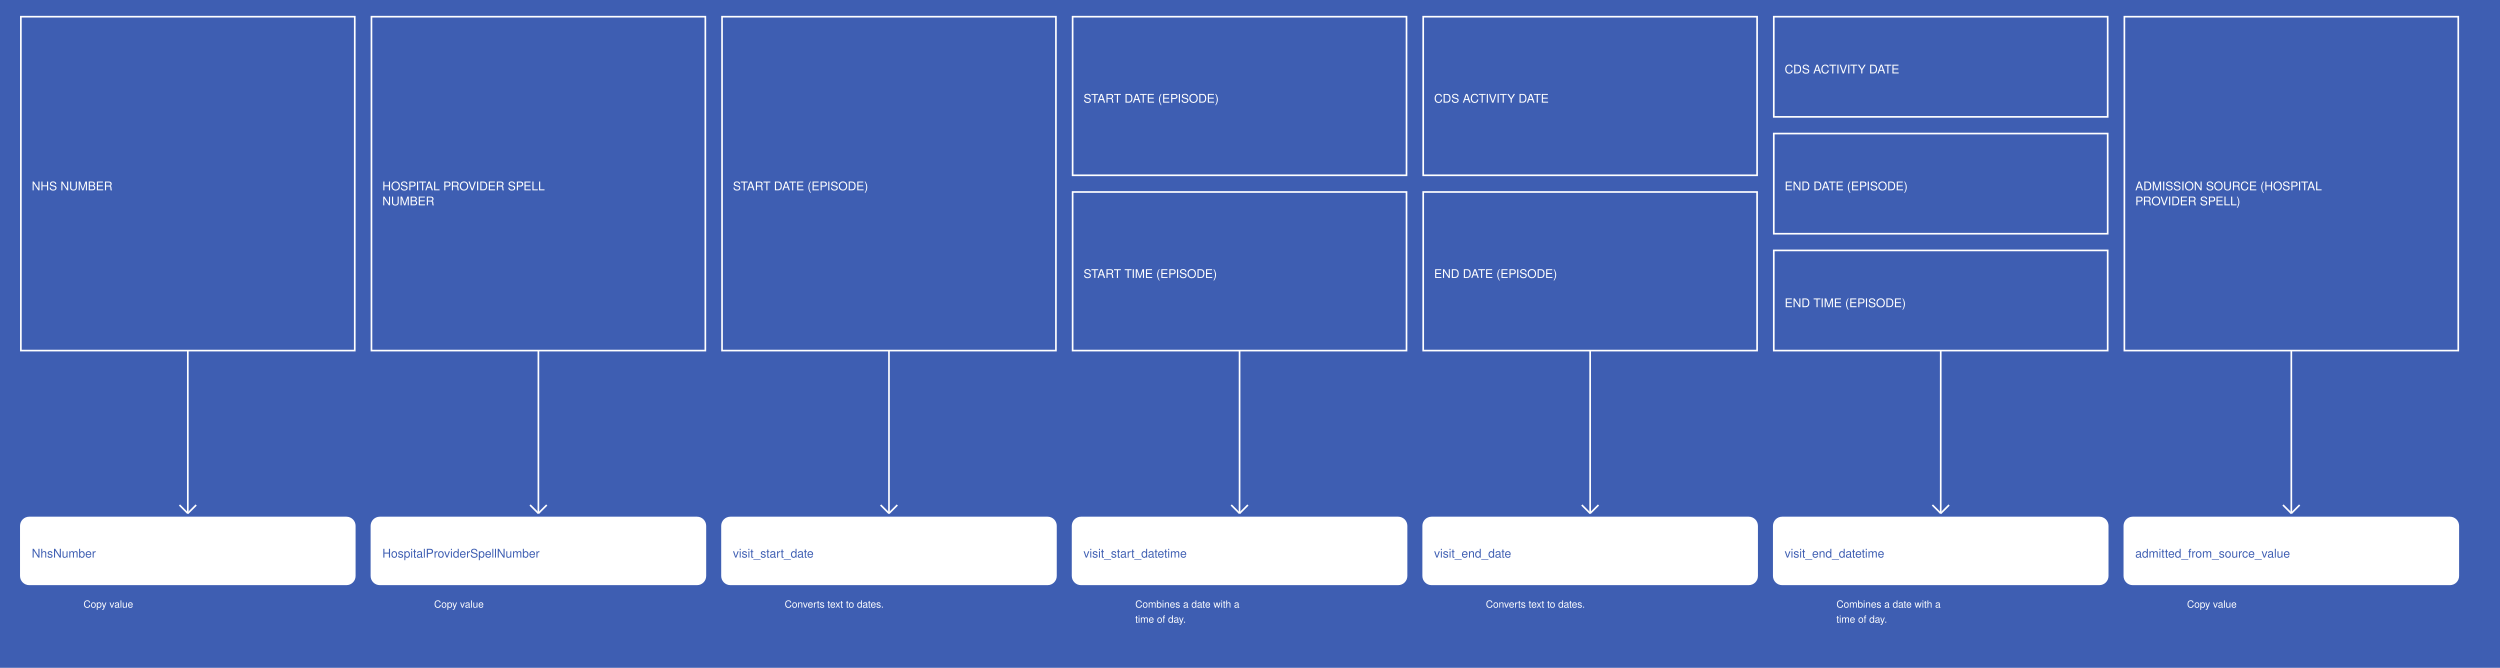
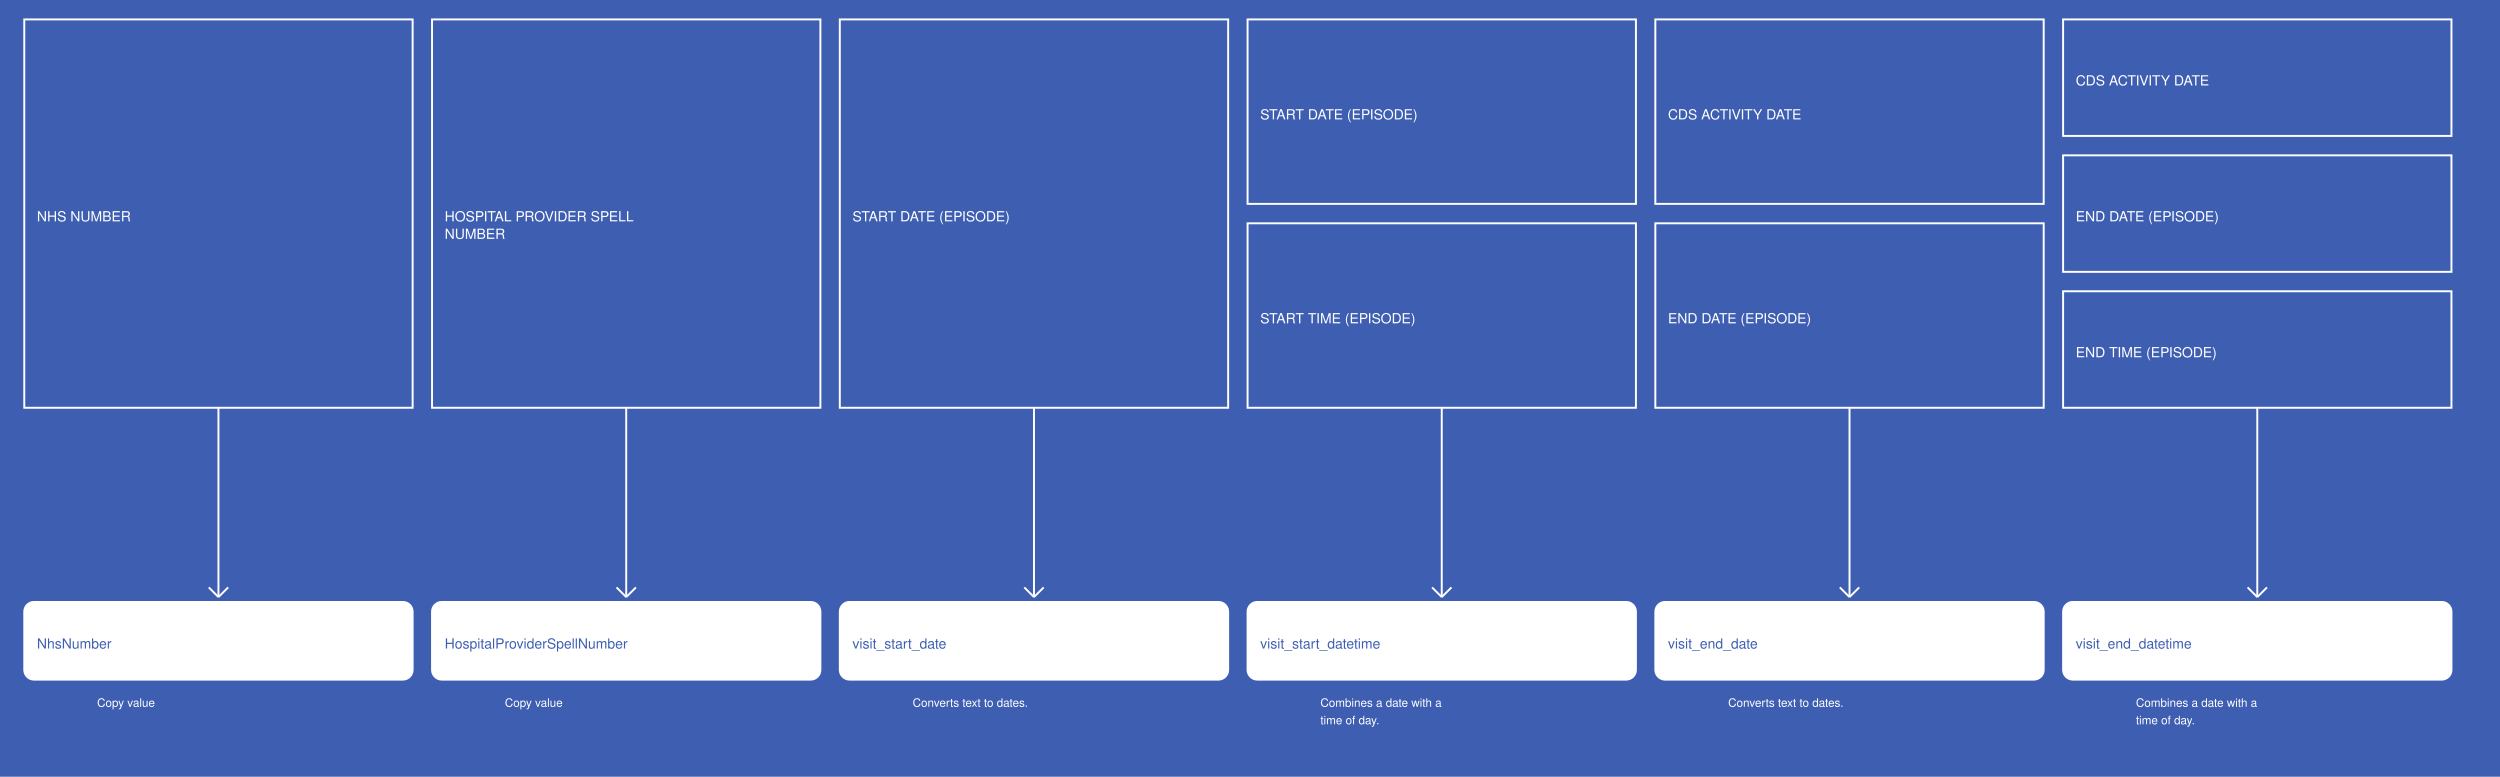
- <svg xmlns="http://www.w3.org/2000/svg" width="2995" height="800">
+ <svg xmlns="http://www.w3.org/2000/svg" width="2575" height="800">
  <rect width="100%" height="100%" fill="#3E5EB2" />
  <g>
    <rect x="25" y="20" width="400" height="400" fill="#3E5EB2" stroke="white" stroke-width="2" />
    <text x="38" y="228" fill="white" font-family="Helvetica" font-size="1.2em" text-anchor="start">NHS NUMBER</text>
  </g>
  <g>
    <line x1="225" y1="420" x2="225" y2="615" stroke="white" stroke-width="2" />
    <line x1="215" y1="605" x2="225" y2="615" stroke="white" stroke-width="2" />
    <line x1="235" y1="605" x2="225" y2="615" stroke="white" stroke-width="2" />
    <text x="100" y="728" fill="white" font-size="1em" font-family="Helvetica">Copy value</text>
  </g>
  <g>
    <rect x="25" y="620" width="400" height="80" fill="white" stroke="white" stroke-width="2" rx="10" />
    <text x="38" y="668" fill="#3E5EB2" font-family="Helvetica" font-size="1.2em" text-anchor="start">NhsNumber</text>
  </g>
  <g>
    <rect x="445" y="20" width="400" height="400" fill="#3E5EB2" stroke="white" stroke-width="2" />
    <text x="458" y="228" fill="white" font-family="Helvetica" font-size="1.2em" text-anchor="start">HOSPITAL PROVIDER SPELL</text>
    <text x="458" y="246" fill="white" font-family="Helvetica" font-size="1.2em" text-anchor="start">NUMBER</text>
  </g>
  <g>
    <line x1="645" y1="420" x2="645" y2="615" stroke="white" stroke-width="2" />
    <line x1="635" y1="605" x2="645" y2="615" stroke="white" stroke-width="2" />
    <line x1="655" y1="605" x2="645" y2="615" stroke="white" stroke-width="2" />
    <text x="520" y="728" fill="white" font-size="1em" font-family="Helvetica">Copy value</text>
  </g>
  <g>
    <rect x="445" y="620" width="400" height="80" fill="white" stroke="white" stroke-width="2" rx="10" />
    <text x="458" y="668" fill="#3E5EB2" font-family="Helvetica" font-size="1.2em" text-anchor="start">HospitalProviderSpellNumber</text>
  </g>
  <g>
    <rect x="865" y="20" width="400" height="400" fill="#3E5EB2" stroke="white" stroke-width="2" />
    <text x="878" y="228" fill="white" font-family="Helvetica" font-size="1.2em" text-anchor="start">START DATE (EPISODE)</text>
  </g>
  <g>
    <line x1="1065" y1="420" x2="1065" y2="615" stroke="white" stroke-width="2" />
    <line x1="1055" y1="605" x2="1065" y2="615" stroke="white" stroke-width="2" />
    <line x1="1075" y1="605" x2="1065" y2="615" stroke="white" stroke-width="2" />
    <text x="940" y="728" fill="white" font-size="1em" font-family="Helvetica">Converts text to dates.</text>
  </g>
  <g>
    <rect x="865" y="620" width="400" height="80" fill="white" stroke="white" stroke-width="2" rx="10" />
    <text x="878" y="668" fill="#3E5EB2" font-family="Helvetica" font-size="1.2em" text-anchor="start">visit_start_date</text>
  </g>
  <g>
    <rect x="1285" y="20" width="400" height="190" fill="#3E5EB2" stroke="white" stroke-width="2" />
    <text x="1298" y="123" fill="white" font-family="Helvetica" font-size="1.2em" text-anchor="start">START DATE (EPISODE)</text>
  </g>
  <g>
    <rect x="1285" y="230" width="400" height="190" fill="#3E5EB2" stroke="white" stroke-width="2" />
    <text x="1298" y="333" fill="white" font-family="Helvetica" font-size="1.2em" text-anchor="start">START TIME (EPISODE)</text>
  </g>
  <g>
    <line x1="1485" y1="420" x2="1485" y2="615" stroke="white" stroke-width="2" />
    <line x1="1475" y1="605" x2="1485" y2="615" stroke="white" stroke-width="2" />
    <line x1="1495" y1="605" x2="1485" y2="615" stroke="white" stroke-width="2" />
    <text x="1360" y="728" fill="white" font-size="1em" font-family="Helvetica">Combines a date with a</text>
    <text x="1360" y="746" fill="white" font-size="1em" font-family="Helvetica">time of day.</text>
  </g>
  <g>
    <rect x="1285" y="620" width="400" height="80" fill="white" stroke="white" stroke-width="2" rx="10" />
    <text x="1298" y="668" fill="#3E5EB2" font-family="Helvetica" font-size="1.2em" text-anchor="start">visit_start_datetime</text>
  </g>
  <g>
    <rect x="1705" y="20" width="400" height="190" fill="#3E5EB2" stroke="white" stroke-width="2" />
    <text x="1718" y="123" fill="white" font-family="Helvetica" font-size="1.2em" text-anchor="start">CDS ACTIVITY DATE</text>
  </g>
  <g>
    <rect x="1705" y="230" width="400" height="190" fill="#3E5EB2" stroke="white" stroke-width="2" />
    <text x="1718" y="333" fill="white" font-family="Helvetica" font-size="1.2em" text-anchor="start">END DATE (EPISODE)</text>
  </g>
  <g>
    <line x1="1905" y1="420" x2="1905" y2="615" stroke="white" stroke-width="2" />
    <line x1="1895" y1="605" x2="1905" y2="615" stroke="white" stroke-width="2" />
    <line x1="1915" y1="605" x2="1905" y2="615" stroke="white" stroke-width="2" />
    <text x="1780" y="728" fill="white" font-size="1em" font-family="Helvetica">Converts text to dates.</text>
  </g>
  <g>
    <rect x="1705" y="620" width="400" height="80" fill="white" stroke="white" stroke-width="2" rx="10" />
    <text x="1718" y="668" fill="#3E5EB2" font-family="Helvetica" font-size="1.2em" text-anchor="start">visit_end_date</text>
  </g>
  <g>
    <rect x="2125" y="20" width="400" height="120" fill="#3E5EB2" stroke="white" stroke-width="2" />
    <text x="2138" y="88" fill="white" font-family="Helvetica" font-size="1.2em" text-anchor="start">CDS ACTIVITY DATE</text>
  </g>
  <g>
    <rect x="2125" y="160" width="400" height="120" fill="#3E5EB2" stroke="white" stroke-width="2" />
    <text x="2138" y="228" fill="white" font-family="Helvetica" font-size="1.2em" text-anchor="start">END DATE (EPISODE)</text>
  </g>
  <g>
    <rect x="2125" y="300" width="400" height="120" fill="#3E5EB2" stroke="white" stroke-width="2" />
    <text x="2138" y="368" fill="white" font-family="Helvetica" font-size="1.2em" text-anchor="start">END TIME (EPISODE)</text>
  </g>
  <g>
    <line x1="2325" y1="420" x2="2325" y2="615" stroke="white" stroke-width="2" />
    <line x1="2315" y1="605" x2="2325" y2="615" stroke="white" stroke-width="2" />
    <line x1="2335" y1="605" x2="2325" y2="615" stroke="white" stroke-width="2" />
    <text x="2200" y="728" fill="white" font-size="1em" font-family="Helvetica">Combines a date with a</text>
    <text x="2200" y="746" fill="white" font-size="1em" font-family="Helvetica">time of day.</text>
  </g>
  <g>
    <rect x="2125" y="620" width="400" height="80" fill="white" stroke="white" stroke-width="2" rx="10" />
    <text x="2138" y="668" fill="#3E5EB2" font-family="Helvetica" font-size="1.2em" text-anchor="start">visit_end_datetime</text>
  </g>
-   <g>
-     <rect x="2545" y="20" width="400" height="400" fill="#3E5EB2" stroke="white" stroke-width="2" />
-     <text x="2558" y="228" fill="white" font-family="Helvetica" font-size="1.2em" text-anchor="start">ADMISSION SOURCE (HOSPITAL</text>
-     <text x="2558" y="246" fill="white" font-family="Helvetica" font-size="1.2em" text-anchor="start">PROVIDER SPELL)</text>
-   </g>
-   <g>
-     <line x1="2745" y1="420" x2="2745" y2="615" stroke="white" stroke-width="2" />
-     <line x1="2735" y1="605" x2="2745" y2="615" stroke="white" stroke-width="2" />
-     <line x1="2755" y1="605" x2="2745" y2="615" stroke="white" stroke-width="2" />
-     <text x="2620" y="728" fill="white" font-size="1em" font-family="Helvetica">Copy value</text>
-   </g>
-   <g>
-     <rect x="2545" y="620" width="400" height="80" fill="white" stroke="white" stroke-width="2" rx="10" />
-     <text x="2558" y="668" fill="#3E5EB2" font-family="Helvetica" font-size="1.2em" text-anchor="start">admitted_from_source_value</text>
-   </g>
</svg>
